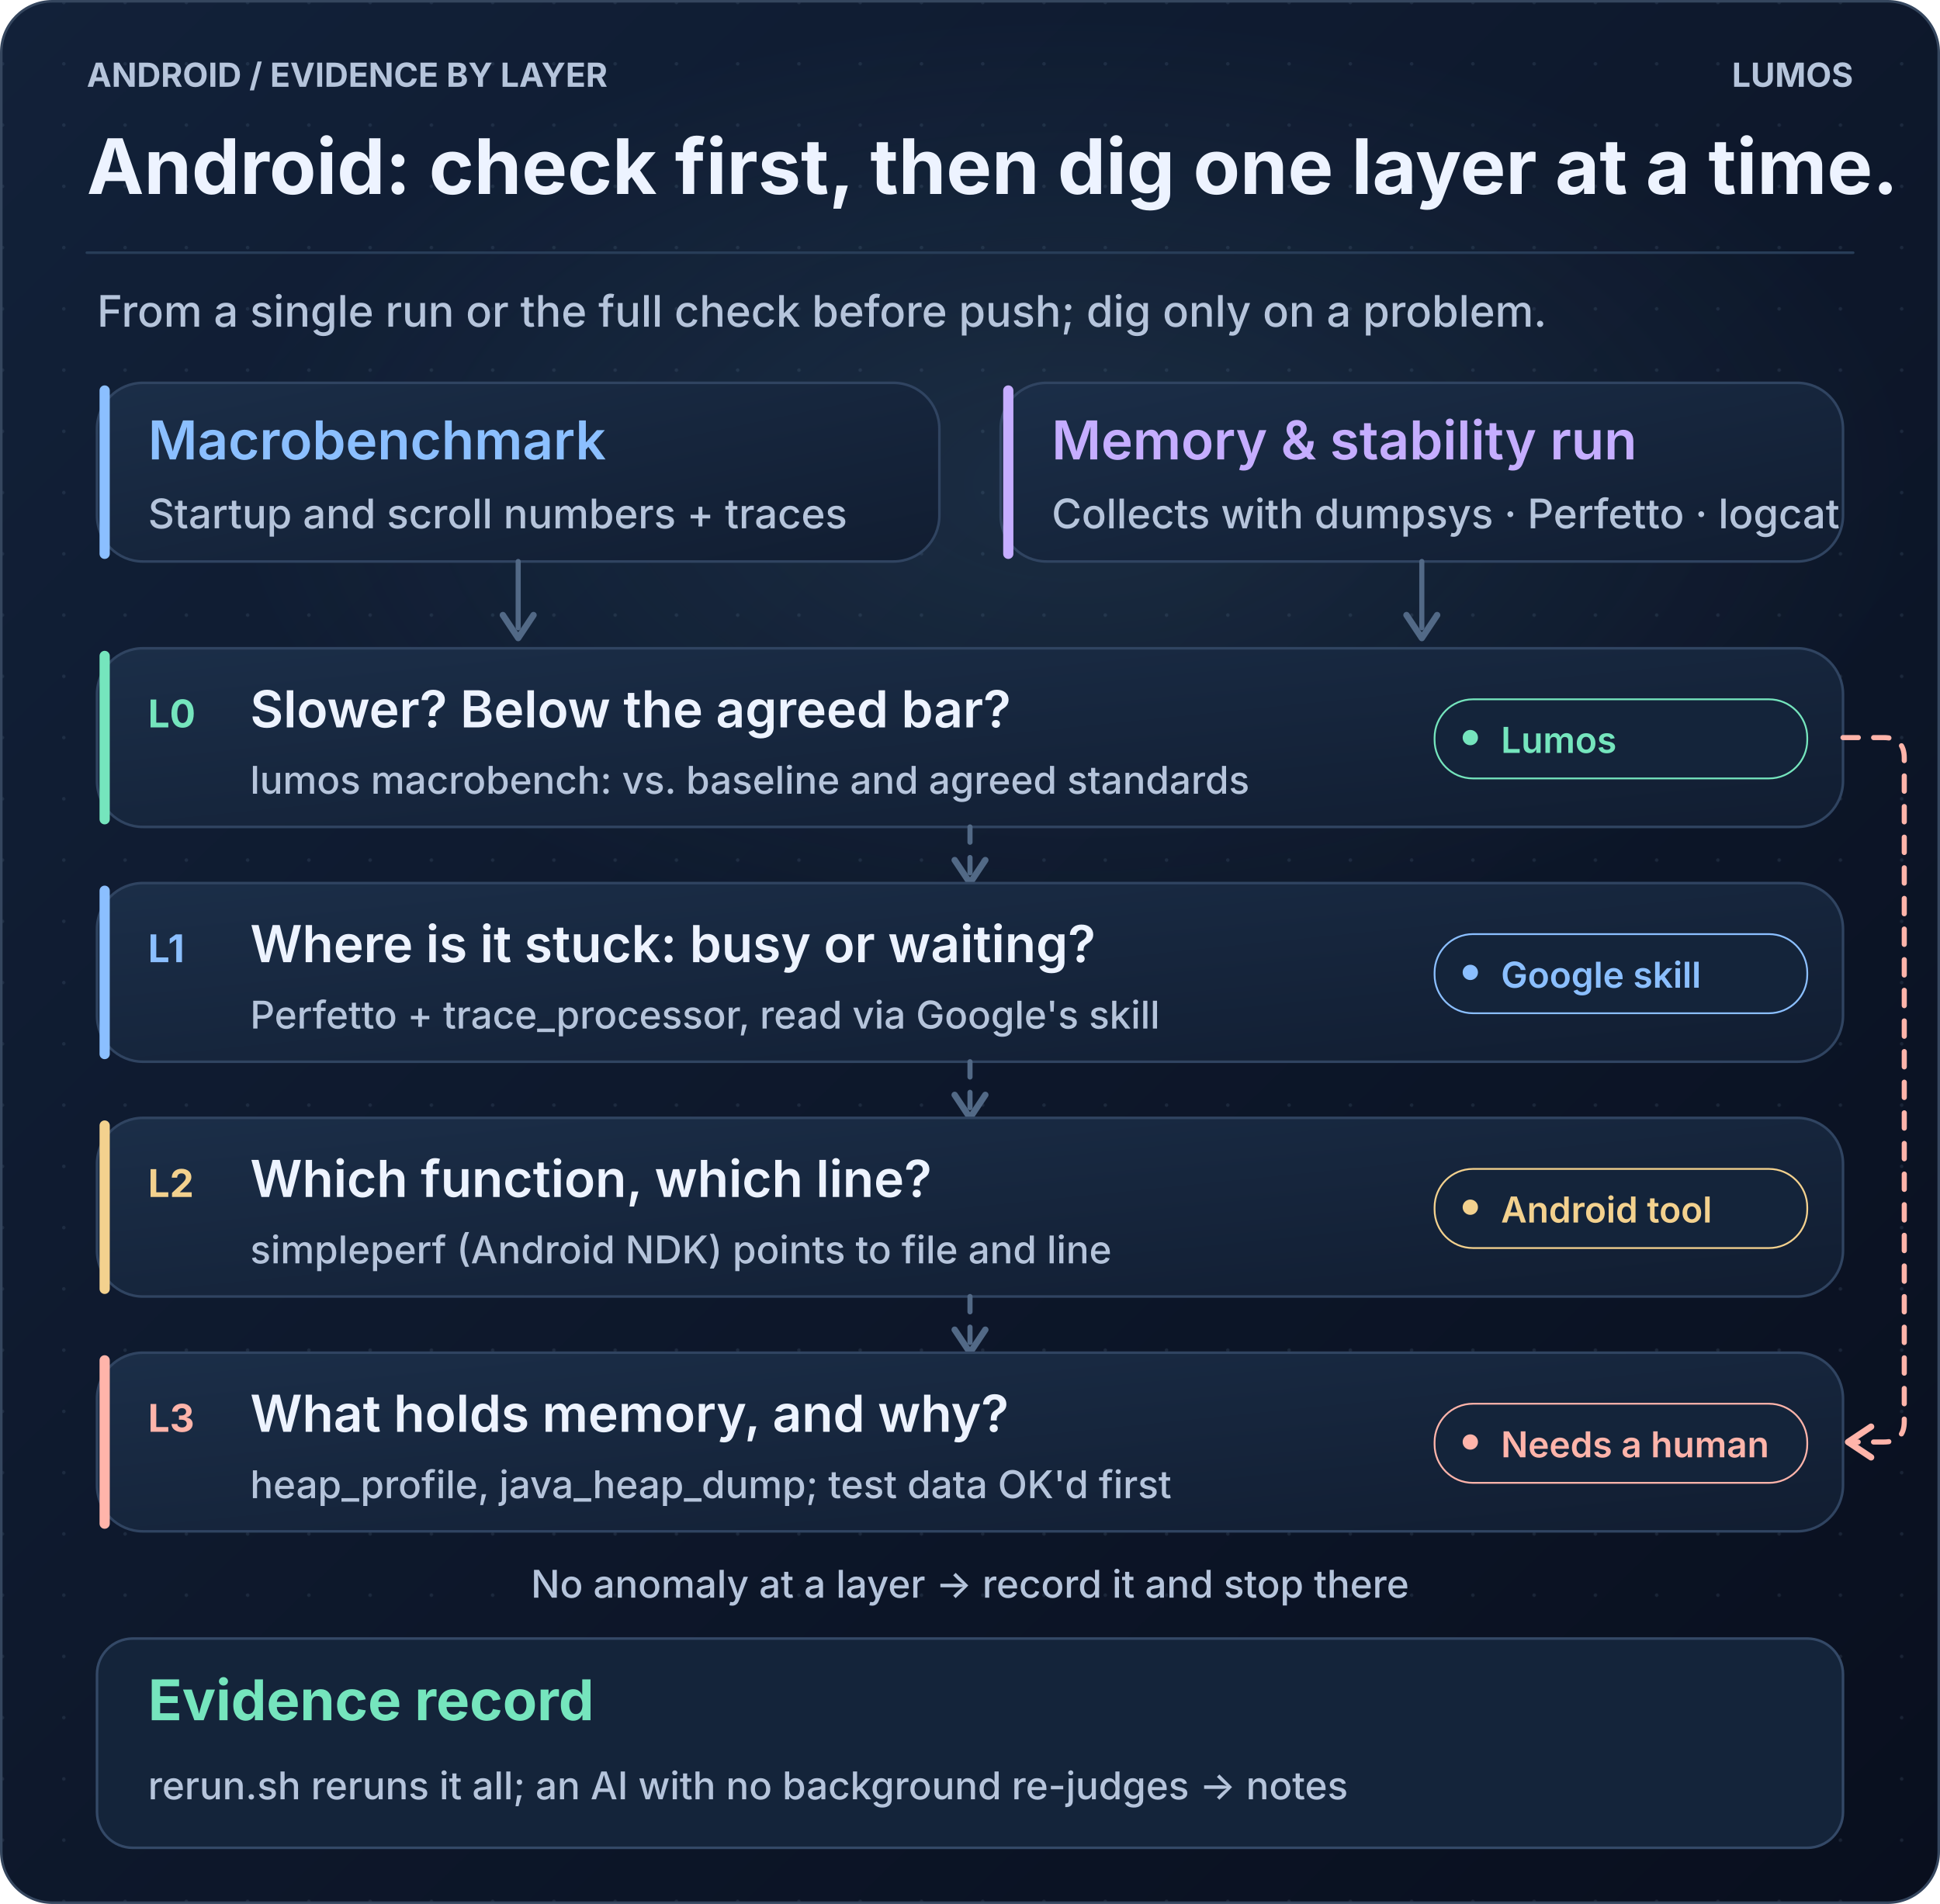
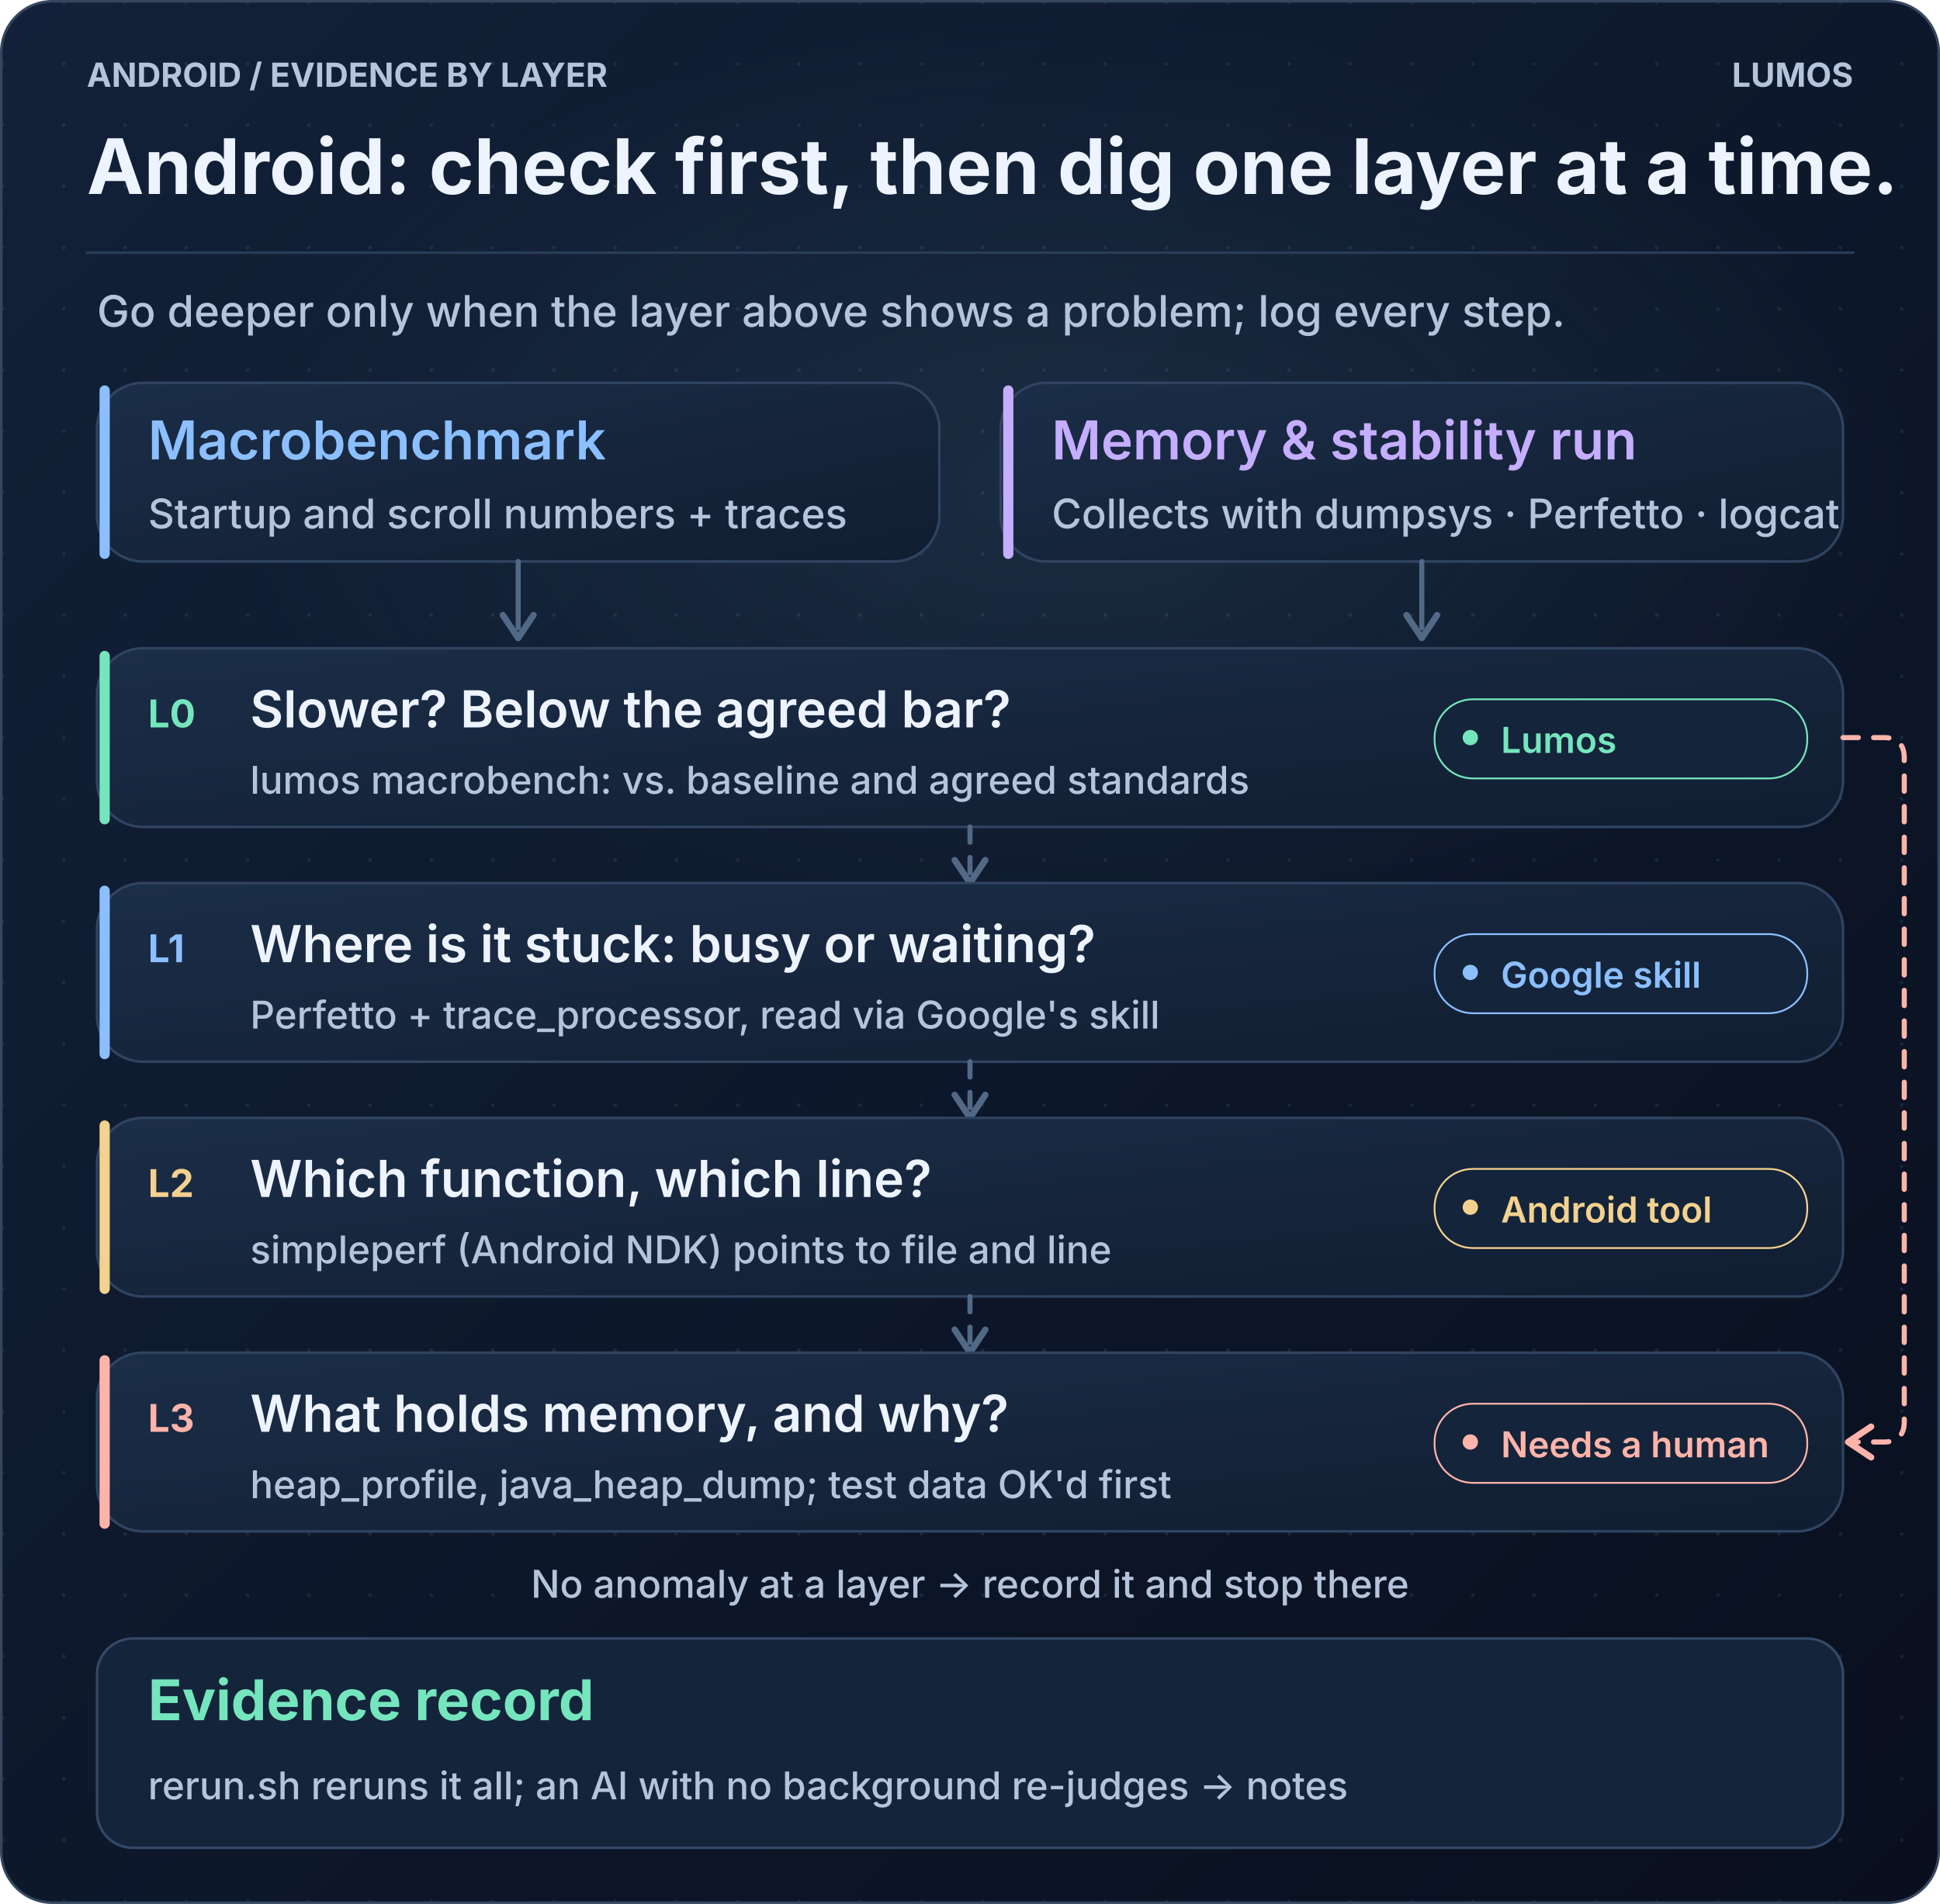
<svg xmlns="http://www.w3.org/2000/svg" width="760" height="746" viewBox="0 0 760 746" role="img" aria-labelledby="title desc">
  <defs>
    <linearGradient id="bg" x1="0" y1="0" x2="1" y2="1">
      <stop stop-color="#122139" />
      <stop offset="1" stop-color="#090f1e" />
    </linearGradient>
    <linearGradient id="panel" x1="0" y1="0" x2="1" y2="1">
      <stop stop-color="#1b2e48" />
      <stop offset="1" stop-color="#111d31" />
    </linearGradient>
    <radialGradient id="halo">
      <stop stop-color="#73b8d7" stop-opacity=".12" />
      <stop offset="1" stop-color="#73b8d7" stop-opacity="0" />
    </radialGradient>
    <pattern id="grid" width="24" height="24" patternUnits="userSpaceOnUse">
      <circle cx="1" cy="1" r=".7" fill="#718da9" opacity=".15" />
    </pattern>
  </defs>
  <rect x=".5" y=".5" width="759" height="745" rx="20" fill="url(#bg)" stroke="#35465e" />
  <rect x="1" y="1" width="758" height="744" rx="20" fill="url(#grid)" />
  <ellipse cx="420" cy="190" rx="335" ry="185" fill="url(#halo)" />
  <g font-family="Inter, 'PingFang TC', 'Noto Sans TC', 'Microsoft JhengHei', system-ui, sans-serif">
    <text x="34" y="34" font-size="13" fill="#b5c4db" text-anchor="start" font-weight="650">ANDROID / EVIDENCE BY LAYER</text>
    <text x="34" y="76" font-size="30" fill="#edf3ff" text-anchor="start" font-weight="650">Android: check first, then dig one layer at a time.</text>
    <path d="M34 99H726" fill="none" stroke="#283d58" stroke-width="1" stroke-linecap="round" stroke-linejoin="round" />
    <text x="726" y="34" font-size="13" fill="#b5c4db" text-anchor="end" font-weight="650">LUMOS</text>
-     <text x="38" y="128" font-size="17" fill="#b5c4db" text-anchor="start" font-weight="450">From a single run or the full check before push; dig only on a problem.</text>
+     <text x="38" y="128" font-size="17" fill="#b5c4db" text-anchor="start" font-weight="450">Go deeper only when the layer above shows a problem; log every step.</text>
    <g data-kind="android-inputs">
      <rect x="38" y="150" width="330" height="70" rx="18" fill="url(#panel)" stroke="#304461" stroke-width="1" />
      <rect x="39" y="151" width="4" height="68" rx="2" fill="#8bbfff" stroke="none" stroke-width="1" />
      <text x="58" y="180" font-size="21" fill="#8bbfff" text-anchor="start" font-weight="600">Macrobenchmark</text>
      <text x="58" y="207" font-size="16" fill="#b5c4db" text-anchor="start" font-weight="450">Startup and scroll numbers + traces</text>
      <rect x="392" y="150" width="330" height="70" rx="18" fill="url(#panel)" stroke="#304461" stroke-width="1" />
      <rect x="393" y="151" width="4" height="68" rx="2" fill="#c5adff" stroke="none" stroke-width="1" />
      <text x="412" y="180" font-size="21" fill="#c5adff" text-anchor="start" font-weight="600">Memory &amp; stability run</text>
      <text x="412" y="207" font-size="16" fill="#b5c4db" text-anchor="start" font-weight="450">Collects with dumpsys · Perfetto · logcat</text>
    </g>
    <path d="M203 220V246" fill="none" stroke="#526986" stroke-width="2" stroke-linecap="round" stroke-linejoin="round" />
    <polyline points="197,241 203,250 209,241" fill="none" stroke="#526986" stroke-width="2.5" stroke-linecap="round" stroke-linejoin="round" />
    <path d="M557 220V246" fill="none" stroke="#526986" stroke-width="2" stroke-linecap="round" stroke-linejoin="round" />
    <polyline points="551,241 557,250 563,241" fill="none" stroke="#526986" stroke-width="2.5" stroke-linecap="round" stroke-linejoin="round" />
    <g data-kind="android-layer" data-layer="L0">
      <rect x="38" y="254" width="684" height="70" rx="18" fill="url(#panel)" stroke="#304461" stroke-width="1" />
      <rect x="39" y="255" width="4" height="68" rx="2" fill="#75e5bd" stroke="none" stroke-width="1" />
      <text x="58" y="285" font-size="15" fill="#75e5bd" text-anchor="start" font-weight="700">L0</text>
      <text x="98" y="285" font-size="20" fill="#edf3ff" text-anchor="start" font-weight="600">Slower? Below the agreed bar?</text>
      <text x="98" y="311" font-size="15" fill="#b5c4db" text-anchor="start" font-weight="450">lumos macrobench: vs. baseline and agreed standards</text>
      <rect x="562" y="274" width="146" height="31" rx="15" fill="#14243a" stroke="#75e5bd" stroke-width="0.7" />
      <circle cx="576" cy="289" r="3" fill="#75e5bd" stroke="none" stroke-width="1" />
      <text x="588" y="295" font-size="14" fill="#75e5bd" text-anchor="start" font-weight="600">Lumos</text>
    </g>
    <path d="M380 324V342" fill="none" stroke="#526986" stroke-width="2" stroke-linecap="round" stroke-linejoin="round" stroke-dasharray="6 6">
      <animate attributeName="stroke-dashoffset" values="0;-40" dur="2s" repeatCount="indefinite" />
    </path>
    <polyline points="374,337 380,346 386,337" fill="none" stroke="#526986" stroke-width="2.5" stroke-linecap="round" stroke-linejoin="round" />
    <g data-kind="android-layer" data-layer="L1">
      <rect x="38" y="346" width="684" height="70" rx="18" fill="url(#panel)" stroke="#304461" stroke-width="1" />
      <rect x="39" y="347" width="4" height="68" rx="2" fill="#8bbfff" stroke="none" stroke-width="1" />
      <text x="58" y="377" font-size="15" fill="#8bbfff" text-anchor="start" font-weight="700">L1</text>
      <text x="98" y="377" font-size="20" fill="#edf3ff" text-anchor="start" font-weight="600">Where is it stuck: busy or waiting?</text>
      <text x="98" y="403" font-size="15" fill="#b5c4db" text-anchor="start" font-weight="450">Perfetto + trace_processor, read via Google's skill</text>
      <rect x="562" y="366" width="146" height="31" rx="15" fill="#14243a" stroke="#8bbfff" stroke-width="0.7" />
      <circle cx="576" cy="381" r="3" fill="#8bbfff" stroke="none" stroke-width="1" />
      <text x="588" y="387" font-size="14" fill="#8bbfff" text-anchor="start" font-weight="600">Google skill</text>
    </g>
    <path d="M380 416V434" fill="none" stroke="#526986" stroke-width="2" stroke-linecap="round" stroke-linejoin="round" stroke-dasharray="6 6">
      <animate attributeName="stroke-dashoffset" values="0;-40" dur="2s" repeatCount="indefinite" />
    </path>
    <polyline points="374,429 380,438 386,429" fill="none" stroke="#526986" stroke-width="2.5" stroke-linecap="round" stroke-linejoin="round" />
    <g data-kind="android-layer" data-layer="L2">
      <rect x="38" y="438" width="684" height="70" rx="18" fill="url(#panel)" stroke="#304461" stroke-width="1" />
      <rect x="39" y="439" width="4" height="68" rx="2" fill="#f3d18e" stroke="none" stroke-width="1" />
      <text x="58" y="469" font-size="15" fill="#f3d18e" text-anchor="start" font-weight="700">L2</text>
      <text x="98" y="469" font-size="20" fill="#edf3ff" text-anchor="start" font-weight="600">Which function, which line?</text>
      <text x="98" y="495" font-size="15" fill="#b5c4db" text-anchor="start" font-weight="450">simpleperf (Android NDK) points to file and line</text>
      <rect x="562" y="458" width="146" height="31" rx="15" fill="#14243a" stroke="#f3d18e" stroke-width="0.7" />
      <circle cx="576" cy="473" r="3" fill="#f3d18e" stroke="none" stroke-width="1" />
      <text x="588" y="479" font-size="14" fill="#f3d18e" text-anchor="start" font-weight="600">Android tool</text>
    </g>
    <path d="M380 508V526" fill="none" stroke="#526986" stroke-width="2" stroke-linecap="round" stroke-linejoin="round" stroke-dasharray="6 6">
      <animate attributeName="stroke-dashoffset" values="0;-40" dur="2s" repeatCount="indefinite" />
    </path>
    <polyline points="374,521 380,530 386,521" fill="none" stroke="#526986" stroke-width="2.5" stroke-linecap="round" stroke-linejoin="round" />
    <g data-kind="android-layer" data-layer="L3">
      <rect x="38" y="530" width="684" height="70" rx="18" fill="url(#panel)" stroke="#304461" stroke-width="1" />
      <rect x="39" y="531" width="4" height="68" rx="2" fill="#ffb4aa" stroke="none" stroke-width="1" />
      <text x="58" y="561" font-size="15" fill="#ffb4aa" text-anchor="start" font-weight="700">L3</text>
      <text x="98" y="561" font-size="20" fill="#edf3ff" text-anchor="start" font-weight="600">What holds memory, and why?</text>
      <text x="98" y="587" font-size="15" fill="#b5c4db" text-anchor="start" font-weight="450">heap_profile, java_heap_dump; test data OK'd first</text>
      <rect x="562" y="550" width="146" height="31" rx="15" fill="#14243a" stroke="#ffb4aa" stroke-width="0.7" />
      <circle cx="576" cy="565" r="3" fill="#ffb4aa" stroke="none" stroke-width="1" />
      <text x="588" y="571" font-size="14" fill="#ffb4aa" text-anchor="start" font-weight="600">Needs a human</text>
    </g>
    <g data-kind="memory-shortcut">
      <path d="M722 289H738Q746 289 746 297V557Q746 565 738 565H726" fill="none" stroke="#ffb4aa" stroke-width="2" stroke-linecap="round" stroke-linejoin="round" stroke-dasharray="6 6">
        <animate attributeName="stroke-dashoffset" values="0;-40" dur="2s" repeatCount="indefinite" />
      </path>
      <polyline points="733,559 724,565 733,571" fill="none" stroke="#ffb4aa" stroke-width="2.5" stroke-linecap="round" stroke-linejoin="round" />
    </g>
    <text x="380" y="626" font-size="15" fill="#b5c4db" text-anchor="middle" font-weight="450">No anomaly at a layer → record it and stop there</text>
    <g data-kind="android-record">
      <rect x="38" y="642" width="684" height="82" rx="14" fill="#14243a" stroke="#344967" stroke-width="1" />
      <text x="58" y="674" font-size="22" fill="#75e5bd" text-anchor="start" font-weight="650">Evidence record</text>
      <text x="58" y="705" font-size="15" fill="#b5c4db" text-anchor="start" font-weight="450">rerun.sh reruns it all; an AI with no background re-judges → notes</text>
    </g>
  </g>
</svg>
